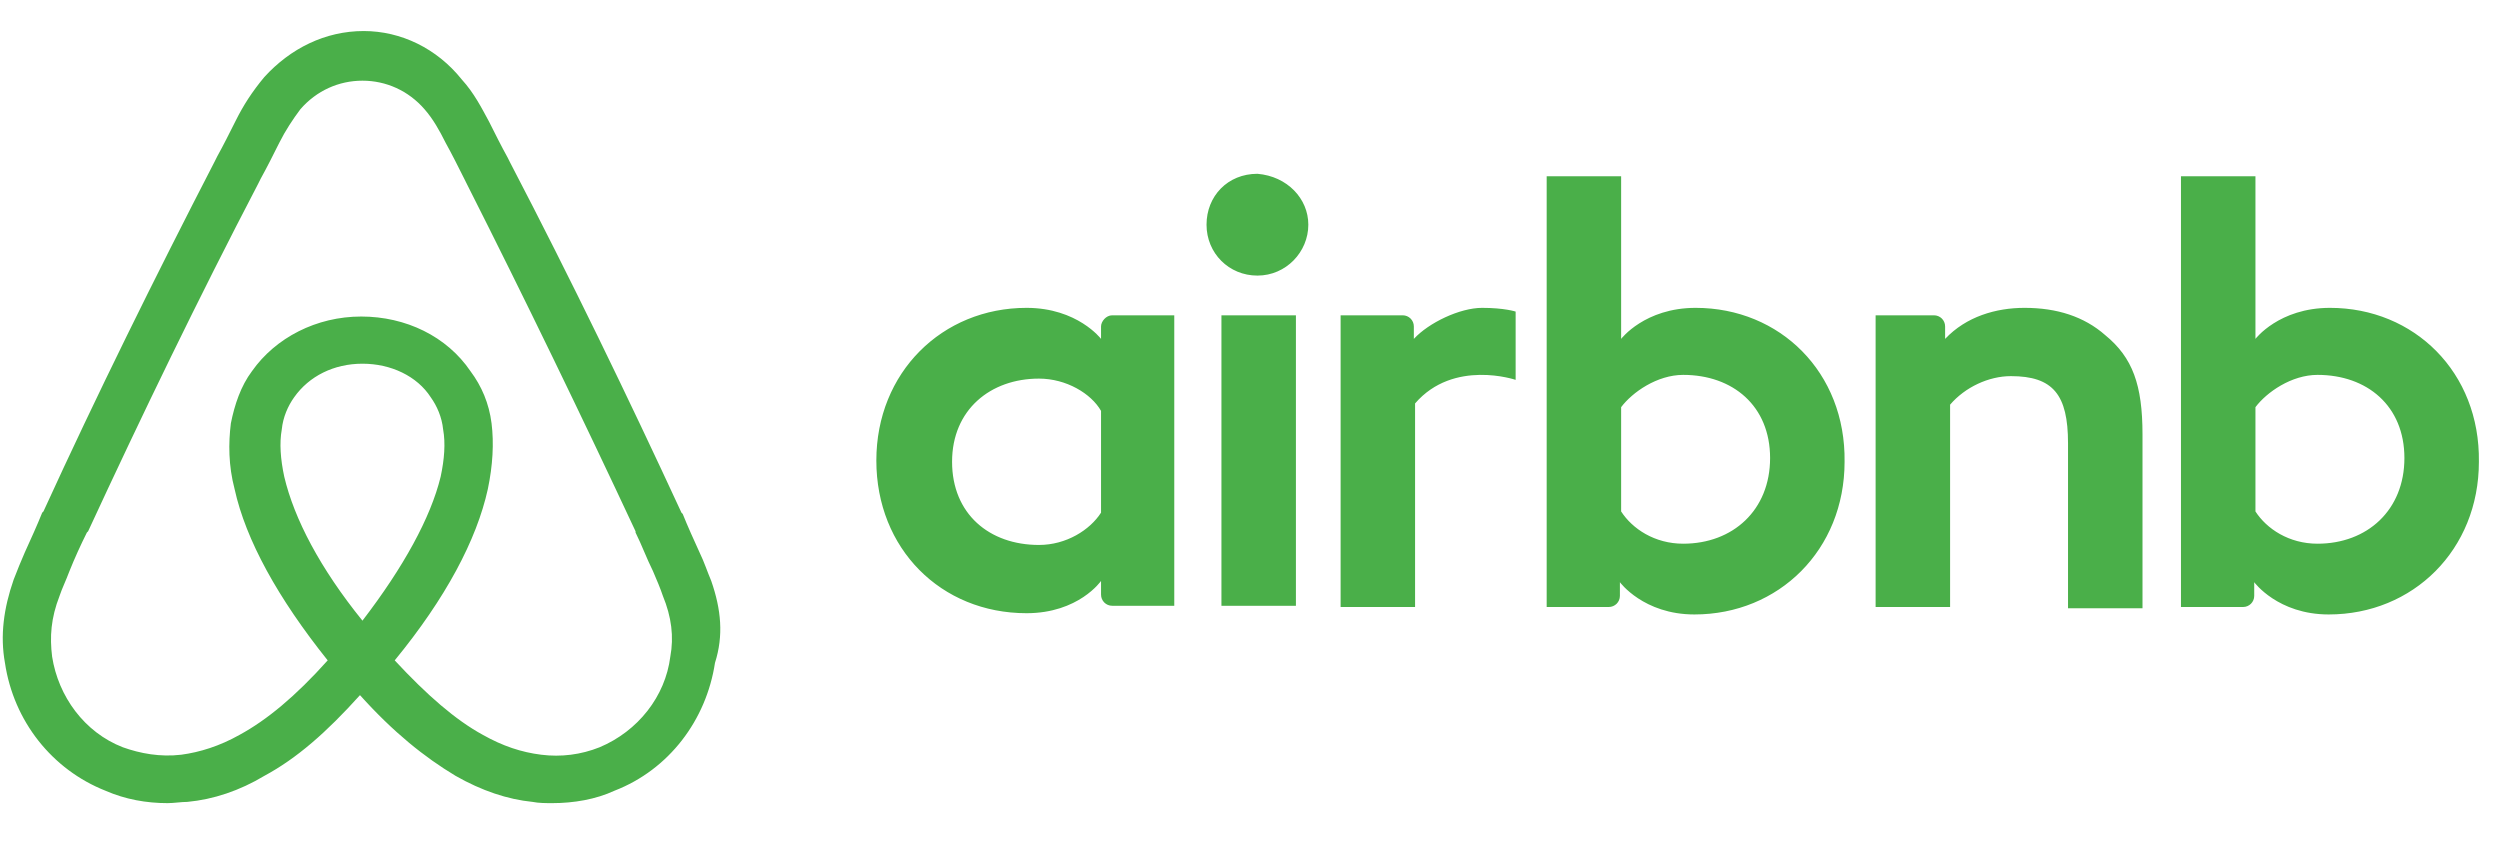
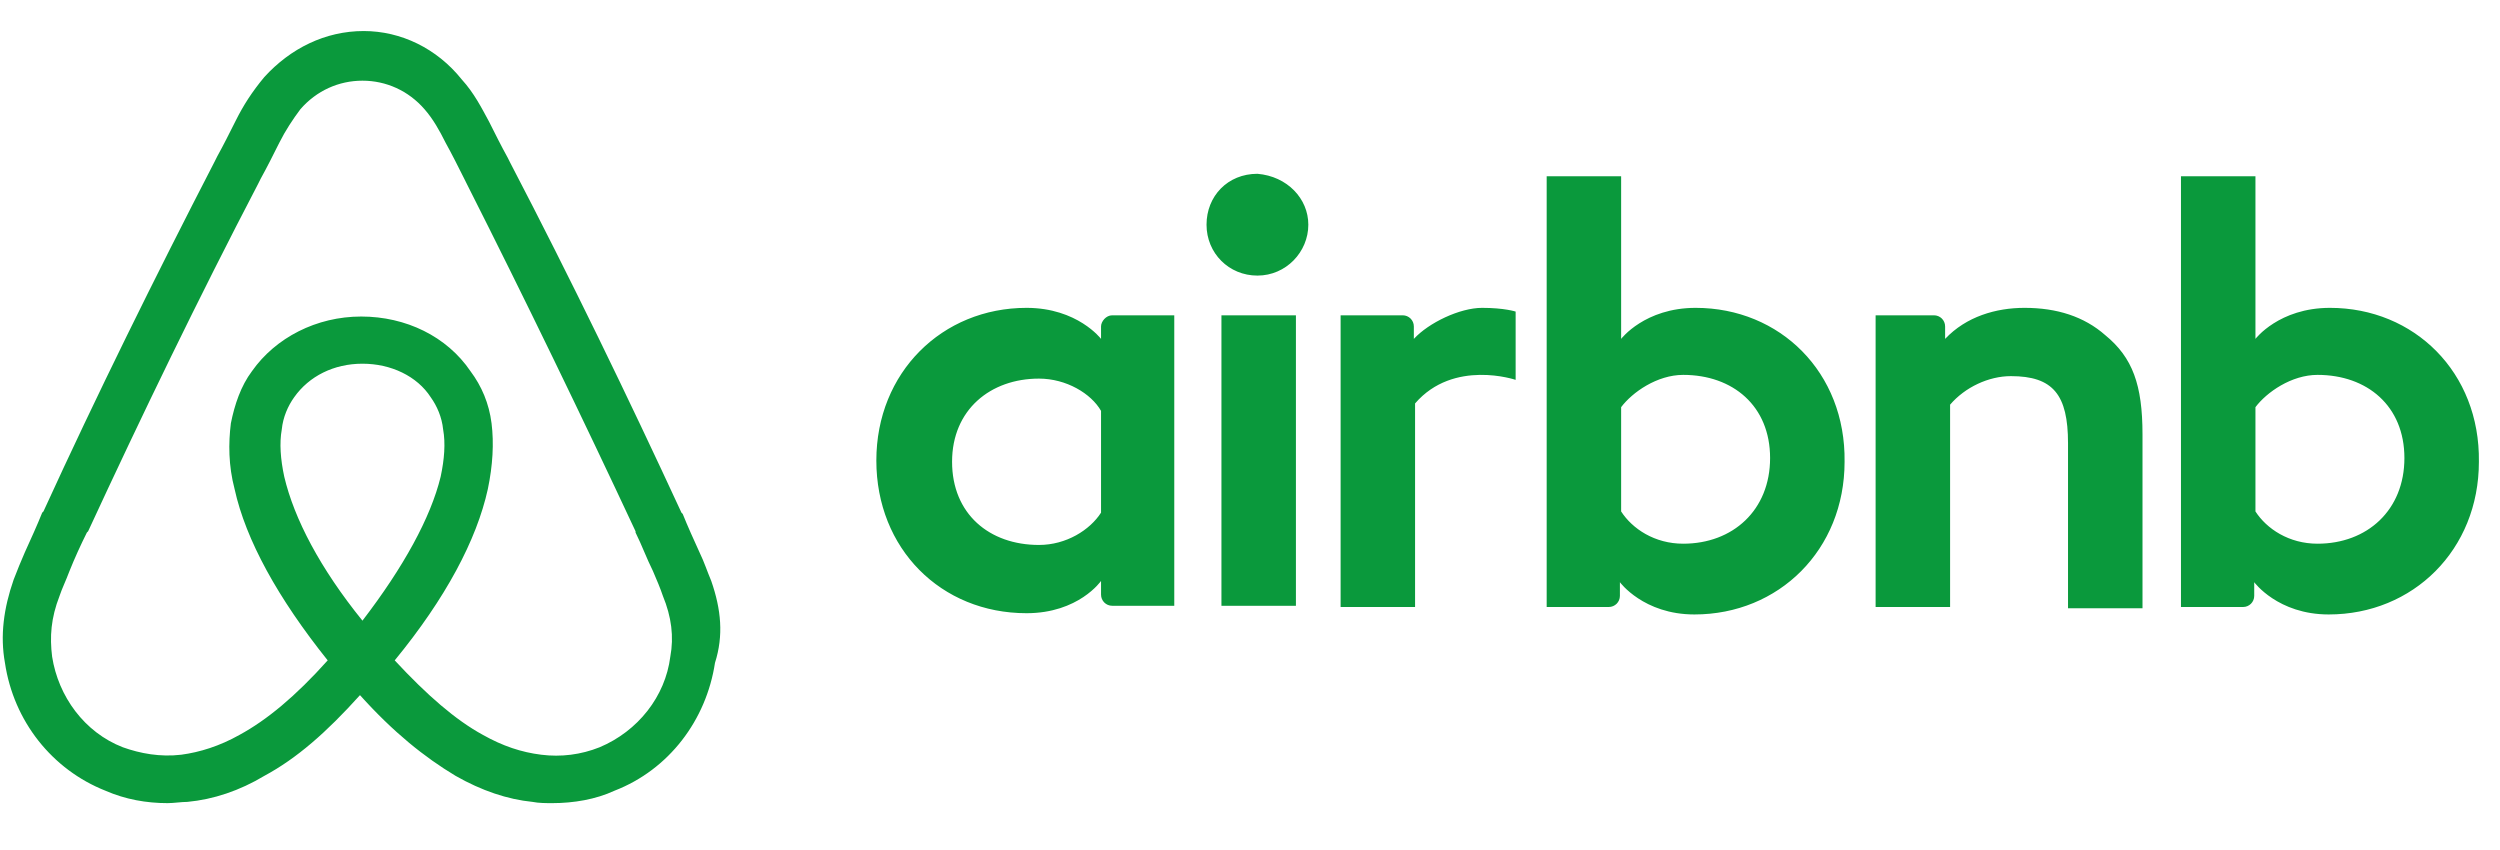
<svg xmlns="http://www.w3.org/2000/svg" width="106" height="36" viewBox="0 0 106 36" fill="none">
  <g clip-path="url(#clip0)">
-     <path d="M55.473 9.527C55.473 10.685 54.526 11.685 53.315 11.685C52.105 11.685 51.157 10.737 51.157 9.527C51.157 8.316 52.052 7.369 53.315 7.369C54.578 7.474 55.473 8.421 55.473 9.527ZM46.684 13.842C46.684 14.053 46.684 14.369 46.684 14.369C46.684 14.369 45.684 13.053 43.526 13.053C39.947 13.053 37.157 15.79 37.157 19.527C37.157 23.264 39.894 26 43.526 26C45.736 26 46.684 24.632 46.684 24.632V25.211C46.684 25.474 46.894 25.685 47.157 25.685H49.789V13.369C49.789 13.369 47.368 13.369 47.157 13.369C46.894 13.369 46.684 13.632 46.684 13.842ZM46.684 21.737C46.21 22.474 45.21 23.106 44.052 23.106C41.947 23.106 40.368 21.79 40.368 19.579C40.368 17.369 41.999 16.053 44.052 16.053C45.21 16.053 46.263 16.685 46.684 17.421V21.737ZM51.789 13.369H54.947V25.685H51.789V13.369ZM98.789 13.053C96.631 13.053 95.631 14.369 95.631 14.369V7.474H92.473V25.737C92.473 25.737 94.894 25.737 95.105 25.737C95.368 25.737 95.579 25.527 95.579 25.264V24.685C95.579 24.685 96.579 26.053 98.736 26.053C102.315 26.053 105.105 23.316 105.105 19.579C105.157 15.79 102.368 13.053 98.789 13.053ZM98.263 23.053C97.052 23.053 96.105 22.421 95.631 21.685V17.264C96.105 16.632 97.157 15.895 98.263 15.895C100.368 15.895 101.947 17.211 101.947 19.421C101.947 21.632 100.368 23.053 98.263 23.053ZM90.842 18.421V25.79H87.684V18.79C87.684 16.737 87.052 15.948 85.263 15.948C84.315 15.948 83.315 16.421 82.684 17.158V25.737H79.526V13.369H81.999C82.263 13.369 82.473 13.579 82.473 13.842V14.369C83.368 13.421 84.631 13.053 85.842 13.053C87.21 13.053 88.368 13.421 89.263 14.211C90.421 15.158 90.842 16.316 90.842 18.421ZM71.894 13.053C69.736 13.053 68.736 14.369 68.736 14.369V7.474H65.579V25.737C65.579 25.737 67.999 25.737 68.21 25.737C68.473 25.737 68.684 25.527 68.684 25.264V24.685C68.684 24.685 69.684 26.053 71.842 26.053C75.421 26.053 78.21 23.316 78.21 19.579C78.263 15.79 75.473 13.053 71.894 13.053ZM71.368 23.053C70.157 23.053 69.21 22.421 68.736 21.685V17.264C69.21 16.632 70.263 15.895 71.368 15.895C73.473 15.895 75.052 17.211 75.052 19.421C75.052 21.632 73.473 23.053 71.368 23.053ZM62.842 13.053C63.789 13.053 64.263 13.211 64.263 13.211V16.106C64.263 16.106 61.631 15.211 59.999 17.106V25.737H56.842V13.369C56.842 13.369 59.263 13.369 59.473 13.369C59.736 13.369 59.947 13.579 59.947 13.842V14.369C60.578 13.685 61.894 13.053 62.842 13.053ZM30.157 24.632C30 24.264 29.842 23.79 29.684 23.474C29.421 22.895 29.157 22.316 28.947 21.79L28.894 21.737C26.631 16.843 24.21 11.842 21.631 6.895L21.526 6.685C21.263 6.211 21 5.685 20.736 5.158C20.421 4.579 20.105 3.948 19.578 3.369C18.526 2.053 17 1.316 15.421 1.316C13.789 1.316 12.315 2.053 11.21 3.264C10.684 3.895 10.315 4.474 10 5.106C9.736 5.632 9.473 6.158 9.21 6.632L9.105 6.842C6.578 11.737 4.105 16.737 1.842 21.685L1.789 21.737C1.578 22.264 1.315 22.843 1.052 23.421C0.894 23.79 0.736 24.158 0.578 24.579C0.157 25.79 -0 26.948 0.21 28.106C0.578 30.579 2.21 32.632 4.473 33.527C5.315 33.895 6.21 34.053 7.105 34.053C7.368 34.053 7.684 34 7.947 34C9.052 33.895 10.157 33.527 11.21 32.895C12.579 32.158 13.842 31.053 15.263 29.474C16.684 31.053 18 32.106 19.315 32.895C20.421 33.527 21.526 33.895 22.578 34C22.842 34.053 23.157 34.053 23.421 34.053C24.315 34.053 25.263 33.895 26.052 33.527C28.368 32.632 29.947 30.527 30.315 28.106C30.684 26.948 30.578 25.843 30.157 24.632ZM15.368 26.316C13.579 24.106 12.473 22 12.052 20.211C11.894 19.474 11.842 18.79 11.947 18.211C11.999 17.685 12.21 17.211 12.473 16.843C13.105 15.948 14.157 15.421 15.368 15.421C16.578 15.421 17.684 15.948 18.263 16.843C18.526 17.211 18.736 17.685 18.789 18.211C18.894 18.79 18.842 19.474 18.684 20.211C18.263 21.948 17.105 24.053 15.368 26.316ZM28.421 27.843C28.21 29.527 27.052 31 25.421 31.685C24.631 32 23.789 32.106 22.947 32C22.105 31.895 21.315 31.632 20.473 31.158C19.315 30.527 18.105 29.474 16.736 28C18.894 25.369 20.21 22.895 20.684 20.737C20.894 19.737 20.947 18.79 20.842 17.948C20.736 17.106 20.421 16.369 19.947 15.737C18.947 14.264 17.21 13.421 15.315 13.421C13.421 13.421 11.684 14.316 10.684 15.737C10.21 16.369 9.947 17.158 9.789 17.948C9.684 18.79 9.684 19.737 9.947 20.737C10.421 22.895 11.789 25.369 13.894 28C12.526 29.527 11.315 30.527 10.157 31.158C9.315 31.632 8.473 31.895 7.684 32C6.789 32.106 5.947 31.948 5.21 31.685C3.578 31.053 2.473 29.527 2.21 27.843C2.105 27 2.157 26.211 2.526 25.264C2.631 24.948 2.789 24.632 2.947 24.211C3.157 23.685 3.421 23.106 3.684 22.579L3.736 22.527C6 17.632 8.421 12.632 10.947 7.79L11.052 7.579C11.315 7.106 11.579 6.579 11.842 6.053C12.105 5.527 12.421 5.053 12.736 4.632C13.421 3.842 14.368 3.421 15.368 3.421C16.368 3.421 17.315 3.842 18 4.632C18.368 5.053 18.631 5.527 18.894 6.053C19.157 6.527 19.421 7.053 19.684 7.579L19.789 7.79C22.263 12.685 24.684 17.685 26.947 22.527V22.579C27.21 23.106 27.421 23.685 27.684 24.211C27.842 24.579 28 24.948 28.105 25.264C28.473 26.158 28.578 27 28.421 27.843Z" fill="#4AAF49" />
+     <path d="M55.473 9.527C55.473 10.685 54.526 11.685 53.315 11.685C52.105 11.685 51.157 10.737 51.157 9.527C51.157 8.316 52.052 7.369 53.315 7.369C54.578 7.474 55.473 8.421 55.473 9.527ZM46.684 13.842C46.684 14.053 46.684 14.369 46.684 14.369C46.684 14.369 45.684 13.053 43.526 13.053C39.947 13.053 37.157 15.79 37.157 19.527C37.157 23.264 39.894 26 43.526 26C45.736 26 46.684 24.632 46.684 24.632V25.211C46.684 25.474 46.894 25.685 47.157 25.685H49.789V13.369C49.789 13.369 47.368 13.369 47.157 13.369C46.894 13.369 46.684 13.632 46.684 13.842ZM46.684 21.737C46.21 22.474 45.21 23.106 44.052 23.106C41.947 23.106 40.368 21.79 40.368 19.579C40.368 17.369 41.999 16.053 44.052 16.053C45.21 16.053 46.263 16.685 46.684 17.421V21.737ZM51.789 13.369H54.947V25.685H51.789V13.369ZM98.789 13.053C96.631 13.053 95.631 14.369 95.631 14.369V7.474H92.473V25.737C92.473 25.737 94.894 25.737 95.105 25.737C95.368 25.737 95.579 25.527 95.579 25.264V24.685C95.579 24.685 96.579 26.053 98.736 26.053C102.315 26.053 105.105 23.316 105.105 19.579C105.157 15.79 102.368 13.053 98.789 13.053ZM98.263 23.053C97.052 23.053 96.105 22.421 95.631 21.685V17.264C96.105 16.632 97.157 15.895 98.263 15.895C100.368 15.895 101.947 17.211 101.947 19.421C101.947 21.632 100.368 23.053 98.263 23.053ZM90.842 18.421V25.79H87.684V18.79C87.684 16.737 87.052 15.948 85.263 15.948C84.315 15.948 83.315 16.421 82.684 17.158V25.737H79.526V13.369H81.999C82.263 13.369 82.473 13.579 82.473 13.842V14.369C83.368 13.421 84.631 13.053 85.842 13.053C87.21 13.053 88.368 13.421 89.263 14.211C90.421 15.158 90.842 16.316 90.842 18.421ZM71.894 13.053C69.736 13.053 68.736 14.369 68.736 14.369V7.474H65.579V25.737C65.579 25.737 67.999 25.737 68.21 25.737C68.473 25.737 68.684 25.527 68.684 25.264V24.685C68.684 24.685 69.684 26.053 71.842 26.053C75.421 26.053 78.21 23.316 78.21 19.579C78.263 15.79 75.473 13.053 71.894 13.053ZM71.368 23.053C70.157 23.053 69.21 22.421 68.736 21.685V17.264C69.21 16.632 70.263 15.895 71.368 15.895C73.473 15.895 75.052 17.211 75.052 19.421C75.052 21.632 73.473 23.053 71.368 23.053ZM62.842 13.053C63.789 13.053 64.263 13.211 64.263 13.211V16.106C64.263 16.106 61.631 15.211 59.999 17.106V25.737H56.842V13.369C56.842 13.369 59.263 13.369 59.473 13.369C59.736 13.369 59.947 13.579 59.947 13.842V14.369C60.578 13.685 61.894 13.053 62.842 13.053ZM30.157 24.632C30 24.264 29.842 23.79 29.684 23.474C29.421 22.895 29.157 22.316 28.947 21.79L28.894 21.737C26.631 16.843 24.21 11.842 21.631 6.895L21.526 6.685C21.263 6.211 21 5.685 20.736 5.158C20.421 4.579 20.105 3.948 19.578 3.369C18.526 2.053 17 1.316 15.421 1.316C13.789 1.316 12.315 2.053 11.21 3.264C10.684 3.895 10.315 4.474 10 5.106C9.736 5.632 9.473 6.158 9.21 6.632L9.105 6.842C6.578 11.737 4.105 16.737 1.842 21.685L1.789 21.737C1.578 22.264 1.315 22.843 1.052 23.421C0.894 23.79 0.736 24.158 0.578 24.579C0.157 25.79 -0 26.948 0.21 28.106C0.578 30.579 2.21 32.632 4.473 33.527C5.315 33.895 6.21 34.053 7.105 34.053C7.368 34.053 7.684 34 7.947 34C9.052 33.895 10.157 33.527 11.21 32.895C12.579 32.158 13.842 31.053 15.263 29.474C16.684 31.053 18 32.106 19.315 32.895C20.421 33.527 21.526 33.895 22.578 34C22.842 34.053 23.157 34.053 23.421 34.053C24.315 34.053 25.263 33.895 26.052 33.527C28.368 32.632 29.947 30.527 30.315 28.106C30.684 26.948 30.578 25.843 30.157 24.632ZM15.368 26.316C13.579 24.106 12.473 22 12.052 20.211C11.894 19.474 11.842 18.79 11.947 18.211C11.999 17.685 12.21 17.211 12.473 16.843C13.105 15.948 14.157 15.421 15.368 15.421C16.578 15.421 17.684 15.948 18.263 16.843C18.526 17.211 18.736 17.685 18.789 18.211C18.894 18.79 18.842 19.474 18.684 20.211C18.263 21.948 17.105 24.053 15.368 26.316ZM28.421 27.843C28.21 29.527 27.052 31 25.421 31.685C24.631 32 23.789 32.106 22.947 32C22.105 31.895 21.315 31.632 20.473 31.158C19.315 30.527 18.105 29.474 16.736 28C18.894 25.369 20.21 22.895 20.684 20.737C20.894 19.737 20.947 18.79 20.842 17.948C20.736 17.106 20.421 16.369 19.947 15.737C18.947 14.264 17.21 13.421 15.315 13.421C13.421 13.421 11.684 14.316 10.684 15.737C10.21 16.369 9.947 17.158 9.789 17.948C9.684 18.79 9.684 19.737 9.947 20.737C10.421 22.895 11.789 25.369 13.894 28C12.526 29.527 11.315 30.527 10.157 31.158C9.315 31.632 8.473 31.895 7.684 32C6.789 32.106 5.947 31.948 5.21 31.685C3.578 31.053 2.473 29.527 2.21 27.843C2.105 27 2.157 26.211 2.526 25.264C2.631 24.948 2.789 24.632 2.947 24.211C3.157 23.685 3.421 23.106 3.684 22.579L3.736 22.527C6 17.632 8.421 12.632 10.947 7.79L11.052 7.579C11.315 7.106 11.579 6.579 11.842 6.053C12.105 5.527 12.421 5.053 12.736 4.632C13.421 3.842 14.368 3.421 15.368 3.421C16.368 3.421 17.315 3.842 18 4.632C18.368 5.053 18.631 5.527 18.894 6.053C19.157 6.527 19.421 7.053 19.684 7.579L19.789 7.79C22.263 12.685 24.684 17.685 26.947 22.527V22.579C27.21 23.106 27.421 23.685 27.684 24.211C27.842 24.579 28 24.948 28.105 25.264C28.473 26.158 28.578 27 28.421 27.843Z" fill="#0a993c" />
  </g>
  <defs>
    <clipPath id="clip0">
-       <rect width="105.474" height="35" fill="#4AAF49" transform="translate(0 0.26355)" />
+       <rect width="105.474" height="35" fill="#0a993c" transform="translate(0 0.26355)" />
    </clipPath>
  </defs>
</svg>
